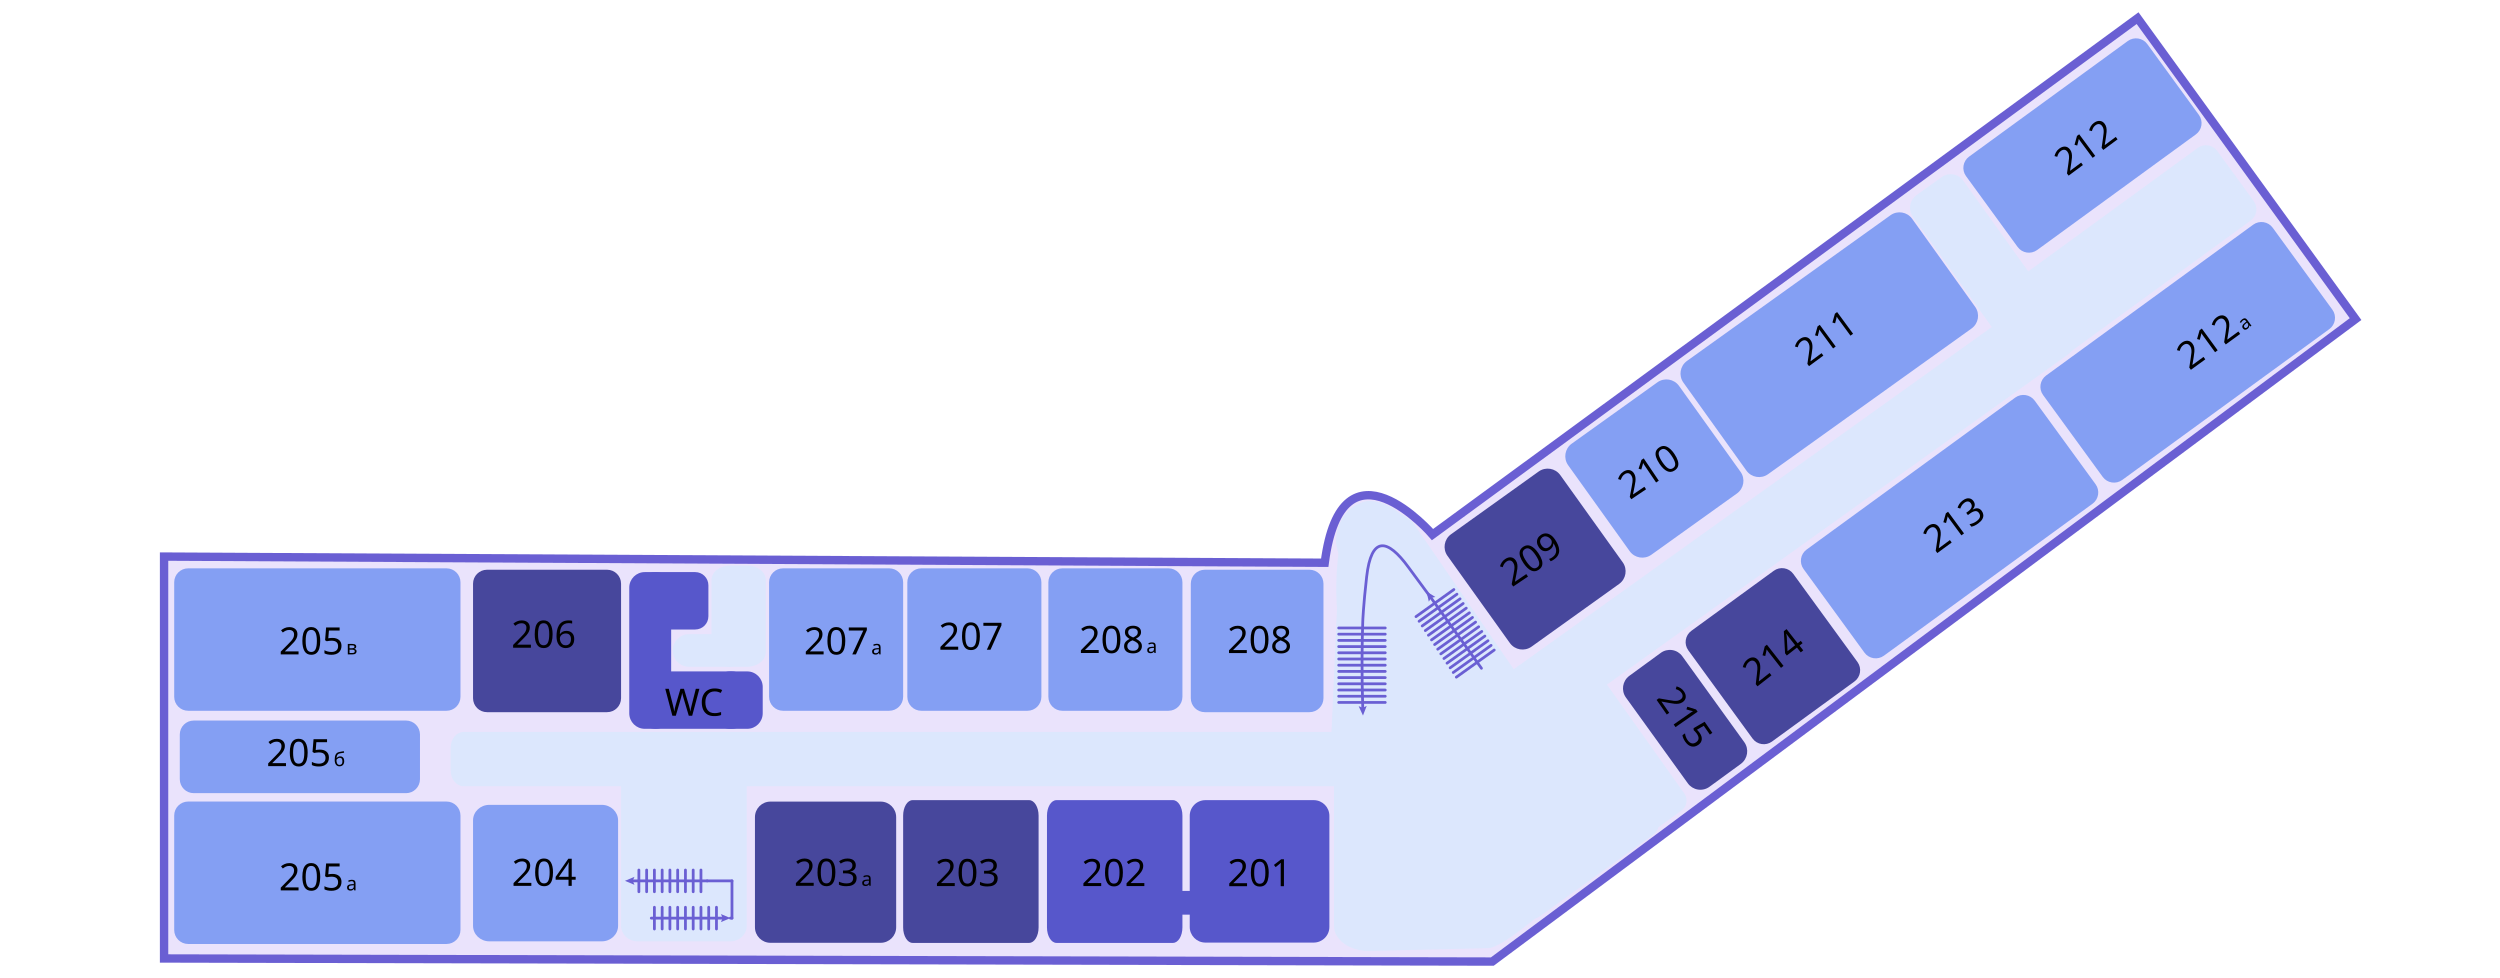
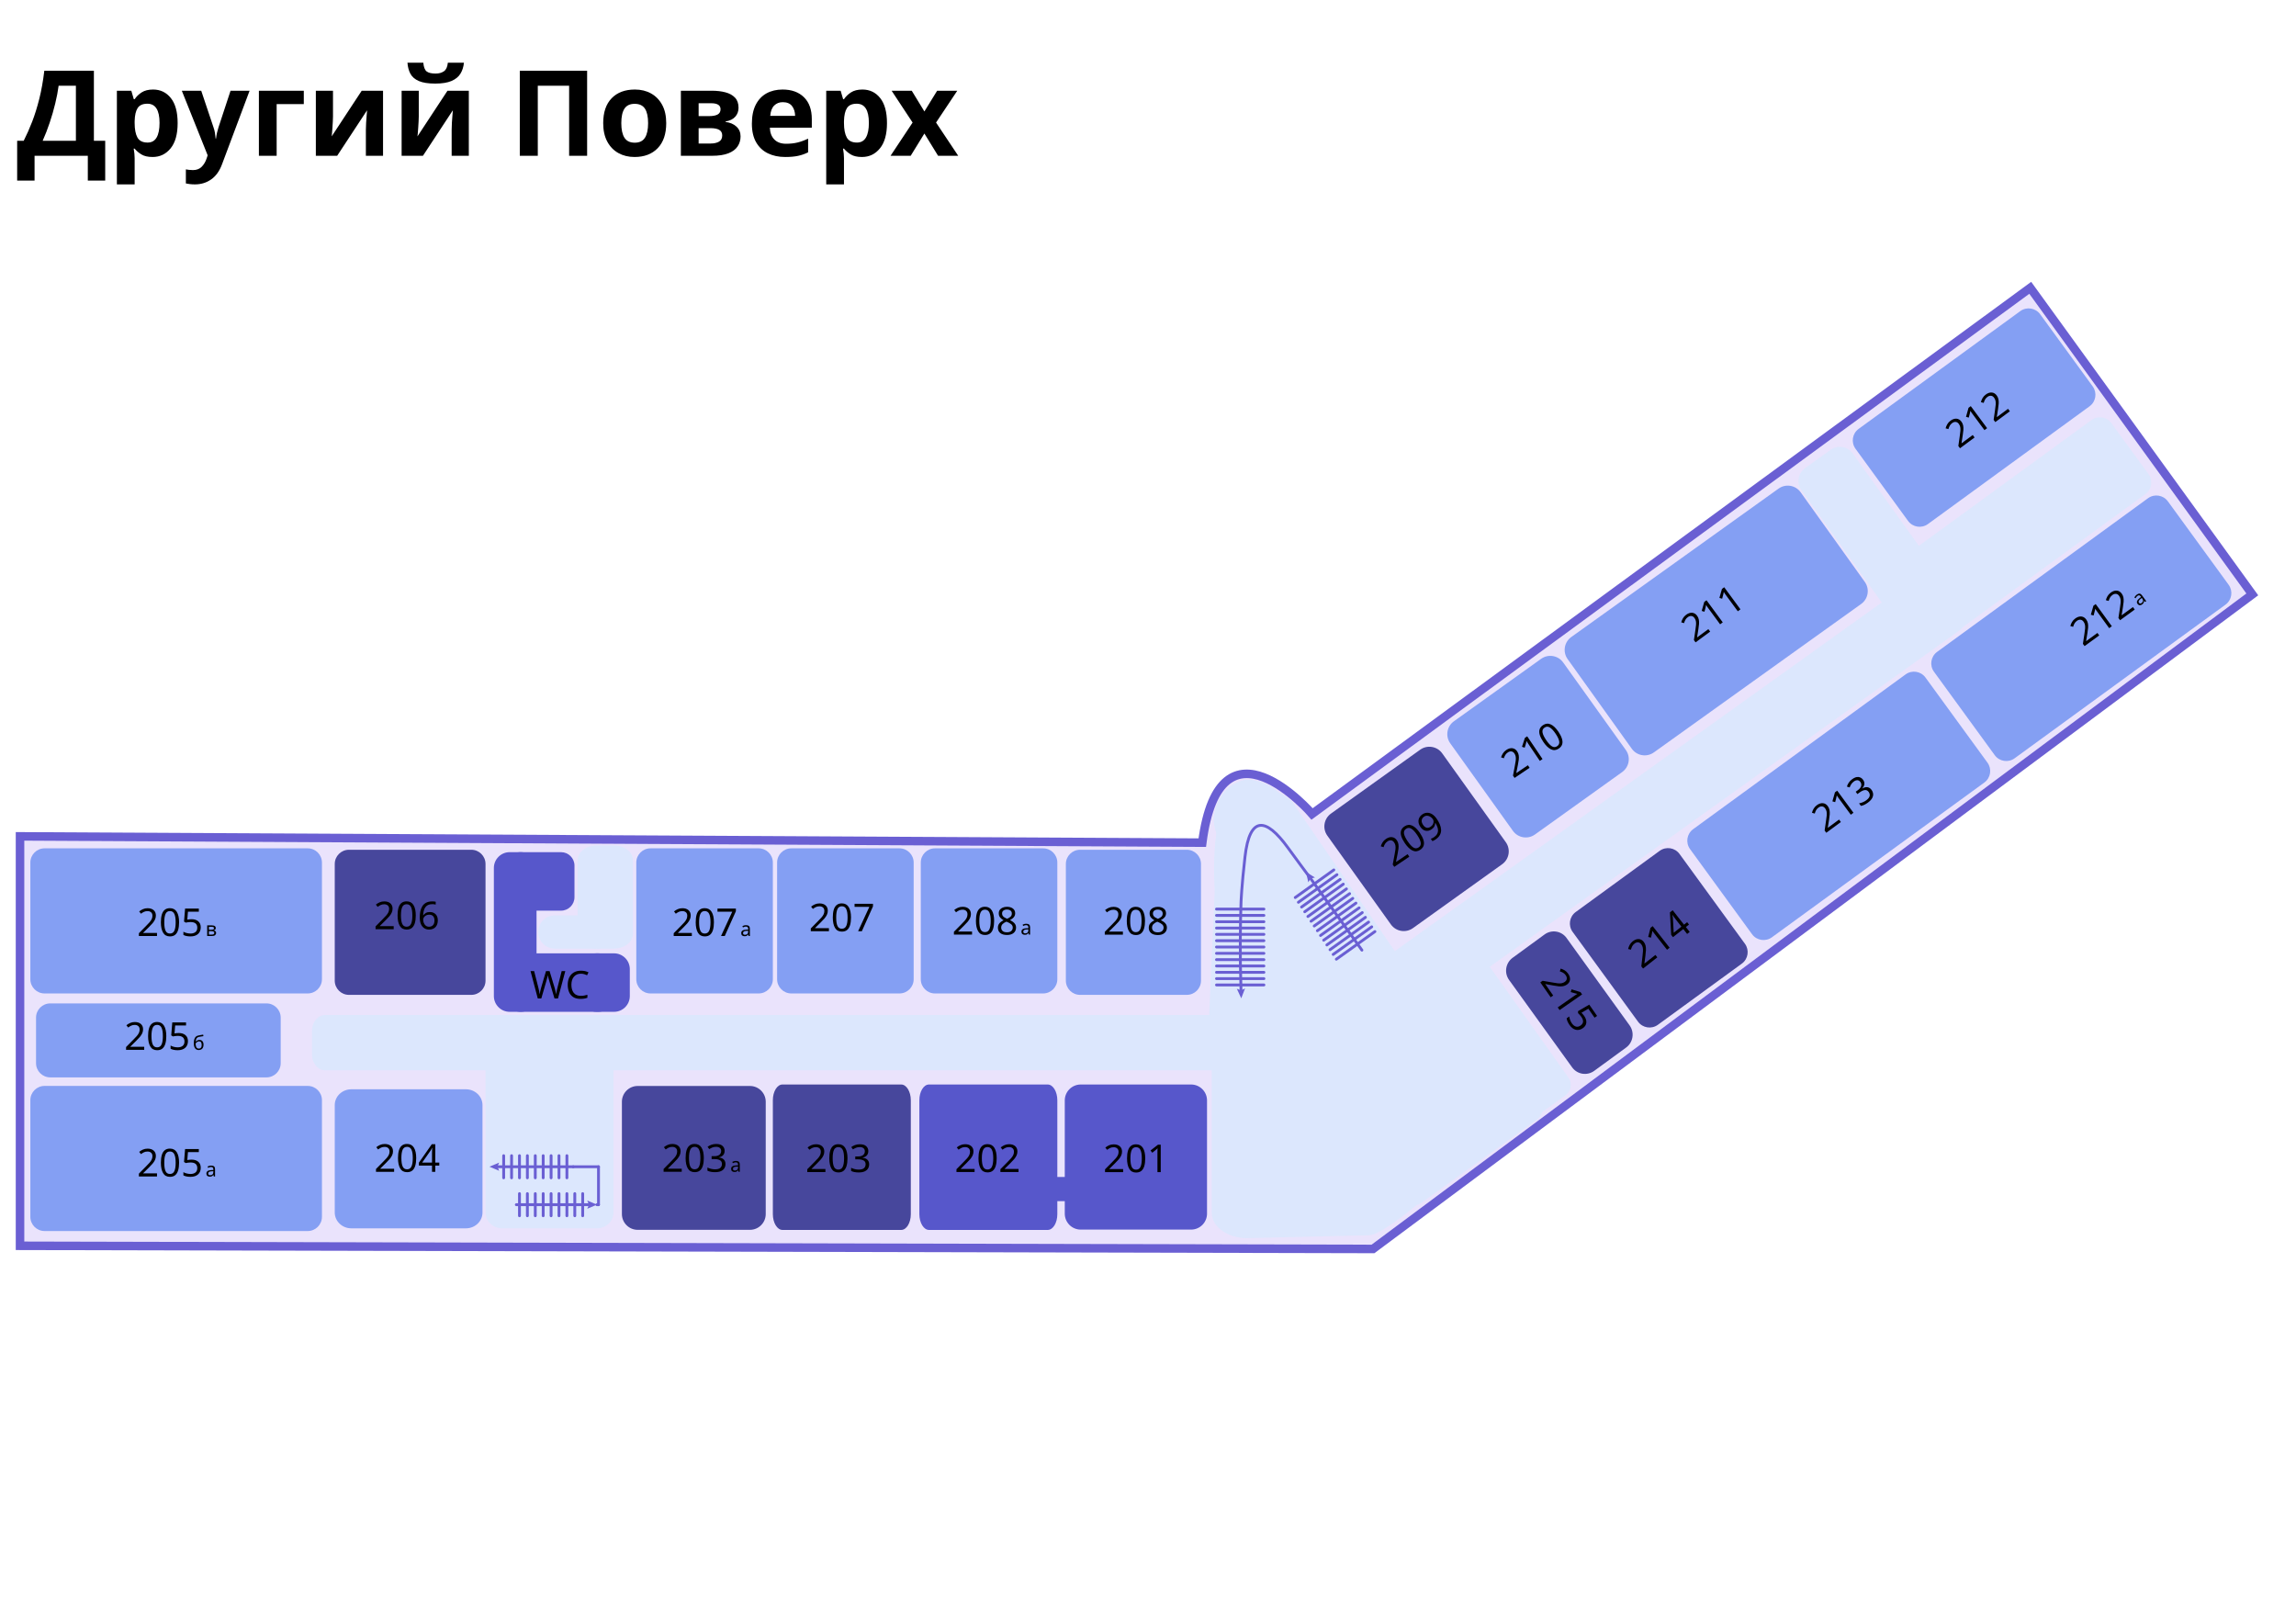
- <svg xmlns="http://www.w3.org/2000/svg" viewBox="0 0 2823.7 1104.07" version="1.1" id="svg265">
+ <svg xmlns="http://www.w3.org/2000/svg" viewBox="0 0 2245.039 1587.402" version="1.1" id="svg265" width="594mm" height="420mm">
  <defs id="defs4">
    <style id="style2">.cls-1{fill:#eae3fc;stroke-width:6px;}.cls-1,.cls-6{stroke:#6a5fd3;stroke-miterlimit:10;}.cls-2{fill:#dce7fd;}.cls-3{fill:#849ff3;}.cls-4{fill:#47479c;}.cls-5{fill:#5757cb;}.cls-6{fill:none;stroke-linecap:round;stroke-width:2px;}.cls-7{fill:#6a5fd3;}.cls-8{font-size:27px;font-family:ArialRoundedMTBold, Arial Rounded MT Bold;}.cls-9{font-size:14px;font-family:MyriadPro-Regular, Myriad Pro;}</style>
  </defs>
-   <g id="g526" transform="matrix(1.577241,0,0,1.577241,-58.75353,-146.6952)">
+   <g id="g526" transform="matrix(1.390839,0,0,1.390839,-195.6404,133.9495)">
    <g id="Overlay">
      <g id="Layer_4" data-name="Layer 4">
        <path class="cls-1" d="m 154.74,491.58 v 287.8 L 1105.91,781.6 1724.1,321.51 1568,106 1063.11,475.83 c 0,0 -64.8,-75.28 -77.21,20.17 z" id="path6" />
      </g>
    </g>
    <rect class="cls-2" x="999.593" y="1009.852" width="44.4" height="132.67" rx="11.07" transform="rotate(-35.6)" id="rect10" />
    <rect class="cls-2" x="467.707" y="1118.029" width="575.73" height="47.78" rx="11.11" transform="rotate(-35.6)" id="rect12" />
    <rect class="cls-3" x="796.856" y="1010.71" width="201.46" height="99.74" rx="11.11" transform="rotate(-35.6)" id="rect14" />
    <rect class="cls-4" x="587.25" y="1013.27" width="99.35" height="99.01" rx="11.11" transform="rotate(-35.6)" id="rect16" />
    <rect class="cls-3" x="695.3" y="1010.831" width="97.63" height="97.88" rx="11.11" transform="rotate(-35.6)" id="rect18" />
    <path class="cls-4" d="m 1242,563 44.33,61.45 a 11.2,11.2 0 0 1 -2.46,15.59 l -22.45,16.39 a 11.06,11.06 0 0 1 -15.5,-2.48 l -44.33,-61.44 A 11.2,11.2 0 0 1 1204,577 l 22.45,-16.39 A 11,11 0 0 1 1242,563 Z" id="path20" />
    <path class="cls-4" d="m 690.78,666 h 83.44 c 3.74,0 6.78,5 6.78,11.11 v 80 c 0,6.14 -3,11.12 -6.78,11.12 h -83.44 c -3.74,0 -6.78,-5 -6.78,-11.12 v -80 C 684,671 687,666 690.78,666 Z" id="path22" />
    <path class="cls-5" d="m 793.78,666 h 83.44 c 3.74,0 6.78,5 6.78,11.11 v 80 c 0,6.14 -3,11.12 -6.78,11.12 h -83.44 c -3.74,0 -6.78,-5 -6.78,-11.12 v -80 C 787,671 790,666 793.78,666 Z" id="path24" />
    <rect class="cls-4" x="577.88" y="667.04" width="101.12" height="101.12" rx="11.11" id="rect26" />
    <rect class="cls-5" x="487.87" y="502.69" width="30" height="112.23" rx="11.11" id="rect28" />
    <rect class="cls-5" x="495.65" y="573.81" width="76.67" height="41.11" rx="11.11" id="rect30" />
    <rect class="cls-5" x="548.99" y="573.81" width="34.45" height="41.11" rx="11.11" id="rect32" />
    <rect class="cls-5" x="496.76" y="502.69" width="47.78" height="41.11" rx="9.45" id="rect34" />
    <path class="cls-3" d="m 387.67,669.37 h 80.53 c 6.44,0 11.67,5 11.67,11.11 V 756 c 0,6.14 -5.23,11.11 -11.67,11.11 h -80.53 c -6.44,0 -11.67,-5 -11.67,-11.11 v -75.52 c 0,-6.13 5.23,-11.11 11.67,-11.11 z" id="path36" />
    <path class="cls-2" d="m 369.31,617.15 h 631.38 c 5.14,0 9.31,5 9.31,11.11 v 16.66 c 0,6.14 -4.17,11.12 -9.31,11.12 H 369.31 c -5.14,0 -9.31,-5 -9.31,-11.12 v -16.66 c 0,-6.14 4.17,-11.11 9.31,-11.11 z" id="path38" />
    <path class="cls-2" d="m 493.69,632.7 h 66.62 c 6.46,0 11.69,5 11.69,11.11 V 756 c 0,6.14 -5.23,11.11 -11.69,11.11 h -66.62 c -6.46,0 -11.69,-5 -11.69,-11.11 V 643.81 c 0,-6.13 5.23,-11.11 11.69,-11.11 z" id="path40" />
    <path class="cls-5" d="m 900.34,666 h 77.79 a 11.22,11.22 0 0 1 11.11,11.33 v 79.3 A 11.22,11.22 0 0 1 978.13,768 h -77.79 a 11.22,11.22 0 0 1 -11.11,-11.33 v -79.3 A 11.22,11.22 0 0 1 900.34,666 Z" id="path42" />
    <path class="cls-2" d="m 1017.36,617.15 h 177.1 c 13.69,0 24.79,8 24.79,17.76 L 1180,705 c 0,9.81 -63.31,67 -77,67 l -85.64,2 c -13.69,0 -24.79,-8 -24.79,-17.76 V 634.91 c 0,-9.81 11.1,-17.76 24.79,-17.76 z" id="path44" />
    <path class="cls-2" d="m 560.1,498 h 12.22 c 7.36,0 13.33,4.64 13.33,10.35 v 51.77 c 0,5.72 -6,10.36 -13.33,10.36 H 560.1 c -7.37,0 -13.34,-4.64 -13.34,-10.36 v -51.77 c 0,-5.71 5.97,-10.35 13.34,-10.35 z" id="path46" />
    <path class="cls-2" d="m 530.67,547.14 h 28.89 a 11.66,11.66 0 0 1 11.67,11.67 v 0 a 11.67,11.67 0 0 1 -11.67,11.67 H 530.67 A 11.68,11.68 0 0 1 519,558.81 v 0 a 11.67,11.67 0 0 1 11.67,-11.67 z" id="path48" />
    <path class="cls-2" d="m 1051.72,625.47 81.56,-58.82 a 8.74,8.74 0 0 1 12.25,2 l 77.83,109.51 a 8.88,8.88 0 0 1 -2,12.33 l -81.56,58.82 a 8.73,8.73 0 0 1 -12.24,-2 L 1049.69,637.8 a 8.88,8.88 0 0 1 2.03,-12.33 z" id="path50" />
    <path class="cls-2" d="m 1071.72,608.47 81.56,-58.82 a 8.74,8.74 0 0 1 12.25,2 l 77.83,109.51 a 8.88,8.88 0 0 1 -2,12.33 l -81.56,58.82 a 8.73,8.73 0 0 1 -12.24,-2 L 1069.69,620.8 a 8.88,8.88 0 0 1 2.03,-12.33 z" id="path52" />
    <path class="cls-2" d="m 1039,479 53,136.81 a 11.12,11.12 0 0 1 -7.54,13.79 l -37,10.85 a 11.11,11.11 0 0 1 -13.78,-7.54 L 1003,485 a 8.42,8.42 0 0 1 -4.54,-11.84 l 37,-10.85 A 10,10 0 0 0 1032,469 c -0.24,4.13 2.55,8.21 7,10 z" id="path54" />
    <path class="cls-2" d="m 1018,452 c 7.81,-0.6 22.67,5.44 30,19 1.65,3 3.2,5.92 3.48,10 0.94,13.51 -12.76,31.6 -30.55,30.55 -17.79,-1.05 -26.69,-20.78 -26.93,-31.25 0,-0.18 0,-0.65 0,-1.3 0,-0.92 0.66,-15.53 13.1,-23.71 A 27.44,27.44 0 0 1 1018,452 Z" id="path56" />
    <path class="cls-2" d="M 990.35,626 997,477 c 0.33,-0.33 0.66,-0.67 1,-1 q 1.74,-1.72 3.46,-3.31 h 41.11 a 11.12,11.12 0 0 1 11.12,11.11 V 626 a 11.12,11.12 0 0 1 -11.12,11.12 h -41.11 A 11.11,11.11 0 0 1 990.35,626 Z" id="path58" />
    <path class="cls-2" d="M 1065.28,616.75 998.41,494.6 a 11.45,11.45 0 0 1 3.86,-15.18 l 33,-20.12 a 18.41,18.41 0 0 1 4,1.7 19.44,19.44 0 0 1 5.69,5 l 71.58,119.51 a 11.46,11.46 0 0 1 -3.85,15.18 l -33,20.13 a 10.25,10.25 0 0 1 -14.41,-4.07 z" id="path60" />
    <path class="cls-2" d="M 1124,576.25 1048.9,467 a 24.64,24.64 0 0 1 -2.81,-2.49 16.83,16.83 0 0 1 -3.53,-2.44 27.19,27.19 0 0 0 -11.11,-2 l -31,23.23 A 11.33,11.33 0 0 0 998,498.61 l 77.88,113.69 a 10.23,10.23 0 0 0 14.7,2.54 l 31,-23.22 a 11.33,11.33 0 0 0 2.42,-15.37 z" id="path62" />
    <line class="cls-6" x1="995.9" y1="596.03" x2="1029.24" y2="596.03" id="line64" />
    <line class="cls-6" x1="1080.15" y1="577.92" x2="1107.27" y2="558.51" id="line66" />
    <line class="cls-6" x1="1077.93" y1="574.58" x2="1105.04" y2="555.18" id="line68" />
    <line class="cls-6" x1="1075.71" y1="571.25" x2="1102.82" y2="551.85" id="line70" />
    <line class="cls-6" x1="1073.49" y1="567.91" x2="1100.6" y2="548.51" id="line72" />
    <line class="cls-6" x1="1071.26" y1="564.58" x2="1098.38" y2="545.18" id="line74" />
    <line class="cls-6" x1="1069.04" y1="561.25" x2="1096.15" y2="541.85" id="line76" />
    <line class="cls-6" x1="1066.82" y1="557.91" x2="1093.93" y2="538.51" id="line78" />
    <line class="cls-6" x1="1064.6" y1="554.58" x2="1091.71" y2="535.18" id="line80" />
    <line class="cls-6" x1="1062.37" y1="551.25" x2="1089.49" y2="531.85" id="line82" />
    <line class="cls-6" x1="1060.15" y1="547.91" x2="1087.26" y2="528.51" id="line84" />
    <line class="cls-6" x1="1057.93" y1="544.58" x2="1085.04" y2="525.18" id="line86" />
    <line class="cls-6" x1="1055.71" y1="541.25" x2="1082.82" y2="521.85" id="line88" />
    <line class="cls-6" x1="1053.48" y1="537.91" x2="1080.6" y2="518.51" id="line90" />
    <line class="cls-6" x1="1051.26" y1="534.58" x2="1078.38" y2="515.18" id="line92" />
    <line class="cls-6" x1="995.9" y1="591.59" x2="1029.24" y2="591.59" id="line94" />
    <line class="cls-6" x1="995.9" y1="587.14" x2="1029.24" y2="587.14" id="line96" />
    <line class="cls-6" x1="995.9" y1="582.7" x2="1029.24" y2="582.7" id="line98" />
    <line class="cls-6" x1="505.87" y1="758.27" x2="505.87" y2="742.71" id="line100" />
    <line class="cls-6" x1="511.43" y1="758.27" x2="511.43" y2="742.71" id="line102" />
    <line class="cls-6" x1="516.98" y1="758.27" x2="516.98" y2="742.71" id="line104" />
    <line class="cls-6" x1="494.76" y1="731.6" x2="494.76" y2="716.04" id="line106" />
    <line class="cls-6" x1="500.32" y1="731.6" x2="500.32" y2="716.04" id="line108" />
    <line class="cls-6" x1="505.87" y1="731.6" x2="505.87" y2="716.04" id="line110" />
    <line class="cls-6" x1="511.43" y1="731.6" x2="511.43" y2="716.04" id="line112" />
    <line class="cls-6" x1="516.98" y1="731.6" x2="516.98" y2="716.04" id="line114" />
    <line class="cls-6" x1="522.54" y1="731.6" x2="522.54" y2="716.04" id="line116" />
    <line class="cls-6" x1="528.1" y1="731.6" x2="528.1" y2="716.04" id="line118" />
    <line class="cls-6" x1="533.65" y1="731.6" x2="533.65" y2="716.04" id="line120" />
    <line class="cls-6" x1="539.21" y1="731.6" x2="539.21" y2="716.04" id="line122" />
    <line class="cls-6" x1="522.54" y1="758.27" x2="522.54" y2="742.71" id="line124" />
    <line class="cls-6" x1="528.1" y1="758.27" x2="528.1" y2="742.71" id="line126" />
    <line class="cls-6" x1="533.65" y1="758.27" x2="533.65" y2="742.71" id="line128" />
    <line class="cls-6" x1="539.21" y1="758.27" x2="539.21" y2="742.71" id="line130" />
    <line class="cls-6" x1="544.76" y1="758.27" x2="544.76" y2="742.71" id="line132" />
    <line class="cls-6" x1="550.32" y1="758.27" x2="550.32" y2="742.71" id="line134" />
    <line class="cls-6" x1="995.9" y1="578.25" x2="1029.24" y2="578.25" id="line136" />
    <line class="cls-6" x1="995.9" y1="573.81" x2="1029.24" y2="573.81" id="line138" />
    <line class="cls-6" x1="995.9" y1="569.36" x2="1029.24" y2="569.36" id="line140" />
    <line class="cls-6" x1="995.9" y1="564.92" x2="1029.24" y2="564.92" id="line142" />
    <line class="cls-6" x1="995.9" y1="560.47" x2="1029.24" y2="560.47" id="line144" />
    <line class="cls-6" x1="995.9" y1="556.03" x2="1029.24" y2="556.03" id="line146" />
    <line class="cls-6" x1="995.9" y1="551.59" x2="1029.24" y2="551.59" id="line148" />
    <line class="cls-6" x1="995.9" y1="547.14" x2="1029.24" y2="547.14" id="line150" />
    <line class="cls-6" x1="995.9" y1="542.7" x2="1029.24" y2="542.7" id="line152" />
    <path class="cls-2" d="m 1071.49,517 -17.38,12.45 a 6.23,6.23 0 0 1 -8.5,-1.19 c -12.14,-15.34 -15.26,-2.23 -16.06,6.16 a 6.2,6.2 0 0 1 -6.19,5.56 h -22 a 6.21,6.21 0 0 1 -6.19,-5.56 c -4.25,-38.42 2.53,-149.54 78,-25.8 a 6.22,6.22 0 0 1 -1.68,8.38 z" id="path154" />
    <line class="cls-6" x1="1098.13" y1="571.57" x2="1061.51" y2="520.41" id="line156" />
-     <polygon class="cls-7" points="1058.81,516.63 1065.13,520.51 1062.07,521.2 1060.44,523.87 " id="polygon158" />
+     <polygon class="cls-7" points="1060.44,523.87 1058.81,516.63 1065.13,520.51 1062.07,521.2 " id="polygon158" />
    <line class="cls-6" x1="503.65" y1="750.49" x2="555.88" y2="750.49" id="line160" />
-     <polygon class="cls-7" points="560.34,750.45 553.52,753.33 554.74,750.45 553.52,747.57 " id="polygon162" />
+     <polygon class="cls-7" points="553.52,747.57 560.34,750.45 553.52,753.33 554.74,750.45 " id="polygon162" />
    <line class="cls-6" x1="543.65" y1="723.82" x2="489.2" y2="723.82" id="line164" />
-     <polygon class="cls-7" points="484.78,723.78 491.6,720.9 490.38,723.78 491.6,726.66 " id="polygon166" />
+     <polygon class="cls-7" points="491.6,726.66 484.78,723.78 491.6,720.9 490.38,723.78 " id="polygon166" />
    <line class="cls-6" x1="560.32" y1="750.49" x2="561.43" y2="750.49" id="line168" />
    <line class="cls-6" x1="561.43" y1="723.82" x2="561.43" y2="750.49" id="line170" />
    <line class="cls-6" x1="543.65" y1="723.82" x2="561.43" y2="723.82" id="line172" />
    <path class="cls-6" d="m 1061.49,520.43 c -3.24,-4.33 -8.75,-11.76 -15.56,-21.11 -15.21,-20.88 -26.67,-22.5 -30,6.67 -2.4,21 -2.78,31.88 -2.78,31.88 -0.53,15.37 -0.86,36.67 0,62.91" id="path174" />
-     <polygon class="cls-7" points="1013.3,605.42 1010.2,598.7 1013.12,599.82 1015.96,598.51 " id="polygon176" />
+     <polygon class="cls-7" points="1015.96,598.51 1013.3,605.42 1010.2,598.7 1013.12,599.82 " id="polygon176" />
    <rect class="cls-4" x="1175.374" y="-771.394" width="98.09" height="93" rx="10" transform="rotate(53.93)" id="rect178" />
    <rect class="cls-3" x="779.385" y="1176.921" width="204.79" height="94.03" rx="10" transform="rotate(-36.07)" id="rect180" />
    <rect class="cls-3" x="991.398" y="1177.172" width="203.44" height="92.54" rx="10" transform="rotate(-36.07)" id="rect182" />
    <rect class="cls-3" x="1039.089" y="1017.989" width="160.6" height="82.75" rx="10" transform="rotate(-36.07)" id="rect184" />
    <rect class="cls-2" x="1011.383" y="1109.362" width="183.73" height="64.36" rx="10" transform="rotate(-36.07)" id="rect186" />
    <rect class="cls-3" x="788" y="500" width="96" height="102" rx="10" id="rect188" />
    <rect class="cls-3" x="687" y="500" width="96" height="102" rx="10" id="rect190" />
    <rect class="cls-3" x="588" y="500" width="96" height="102" rx="10" id="rect192" />
    <rect class="cls-4" x="376" y="501" width="106" height="102" rx="10" id="rect194" />
    <rect class="cls-3" x="890" y="501" width="95" height="102" rx="10" id="rect196" />
    <rect class="cls-3" x="162" y="500" width="205" height="102" rx="10" id="rect198" />
    <rect class="cls-3" x="166" y="609" width="172" height="52" rx="10" id="rect200" />
    <rect class="cls-3" x="162" y="667" width="205" height="102" rx="10" id="rect202" />
    <text class="cls-8" id="text204" x="513.32" y="605.55">WC</text>
    <text class="cls-8" id="text206" x="706.91" y="727.55">203</text>
    <text class="cls-8" id="text210" x="605.9" y="727.36">203<tspan class="cls-9" x="654.03" y="727.36" id="tspan208">а</tspan>
    </text>
    <text class="cls-8" id="text212" x="811.79" y="727.52">202</text>
    <text class="cls-8" id="text214" x="916.23" y="727.62">201</text>
    <text class="cls-8" id="text216" x="403.7" y="727.37">204</text>
    <text class="cls-8" id="text220" x="237" y="730.64">205<tspan class="cls-9" x="285.13" y="730.64" id="tspan218">а</tspan>
    </text>
    <text class="cls-8" id="text224" x="228" y="641.64">205<tspan class="cls-9" x="276.13" y="641.64" id="tspan222">б</tspan>
    </text>
    <text class="cls-8" id="text228" x="237" y="561.64">205<tspan class="cls-9" x="285.13" y="561.64" id="tspan226">в</tspan>
    </text>
    <text class="cls-8" id="text232" x="613" y="561.64">207<tspan class="cls-9" x="661.13" y="561.64" id="tspan230">а</tspan>
    </text>
    <text class="cls-8" id="text236" x="810" y="560.64">208<tspan class="cls-9" x="858.13" y="560.64" id="tspan234">а</tspan>
    </text>
    <text class="cls-8" id="text238" x="403.4" y="556.84">206</text>
    <text class="cls-8" id="text240" x="709.38" y="558.27">207</text>
    <text class="cls-8" id="text242" x="916.06" y="560.68">208</text>
    <text class="cls-8" transform="rotate(-34.00749)" id="text244" x="640.942" y="1052.192" style="stroke-width:1.001">209</text>
    <text class="cls-8" transform="rotate(-34.00749)" id="text246" x="746.009" y="1047.673" style="stroke-width:1.001">210</text>
    <text class="cls-8" transform="rotate(55.15)" id="text248" x="1185.533" y="-664.559">215</text>
    <text class="cls-8" transform="rotate(-38.12518)" id="text250" x="657.195" y="1259.802" style="stroke-width:1.004">214</text>
    <text class="cls-8" transform="rotate(-36.33)" id="text252" x="861.914" y="1075.706">211</text>
    <text class="cls-8" transform="rotate(-36.56)" id="text254" x="1088.179" y="1080.32">212</text>
    <text class="cls-8" transform="rotate(-36.34)" id="text256" x="856.429" y="1238.126">213</text>
    <text class="cls-8" transform="rotate(-36.06941)" id="text260" x="1086.296" y="1234.91" style="stroke-width:1.002">212<tspan class="cls-9" x="1134.528" y="1234.91" id="tspan258" style="stroke-width:1.002">а</tspan>
    </text>
    <rect class="cls-5" x="877" y="731" width="20" height="17" id="rect262" />
  </g>
+   <text xml:space="preserve" style="font-style:normal;font-variant:normal;font-weight:bold;font-stretch:normal;font-size:116.492px;line-height:1.25;font-family:'Century Gothic';-inkscape-font-specification:'Century Gothic Bold';word-spacing:0px;fill:#000000;fill-opacity:1;stroke:none;stroke-width:1.836" x="16.2" y="152.307" id="text1216">
+     <tspan id="tspan1214" x="16.2" y="152.307" style="font-style:normal;font-variant:normal;font-weight:bold;font-stretch:normal;font-size:116.492px;font-family:'Century Gothic';-inkscape-font-specification:'Century Gothic Bold';stroke-width:1.836">Другий Поверх</tspan>
+   </text>
</svg>
